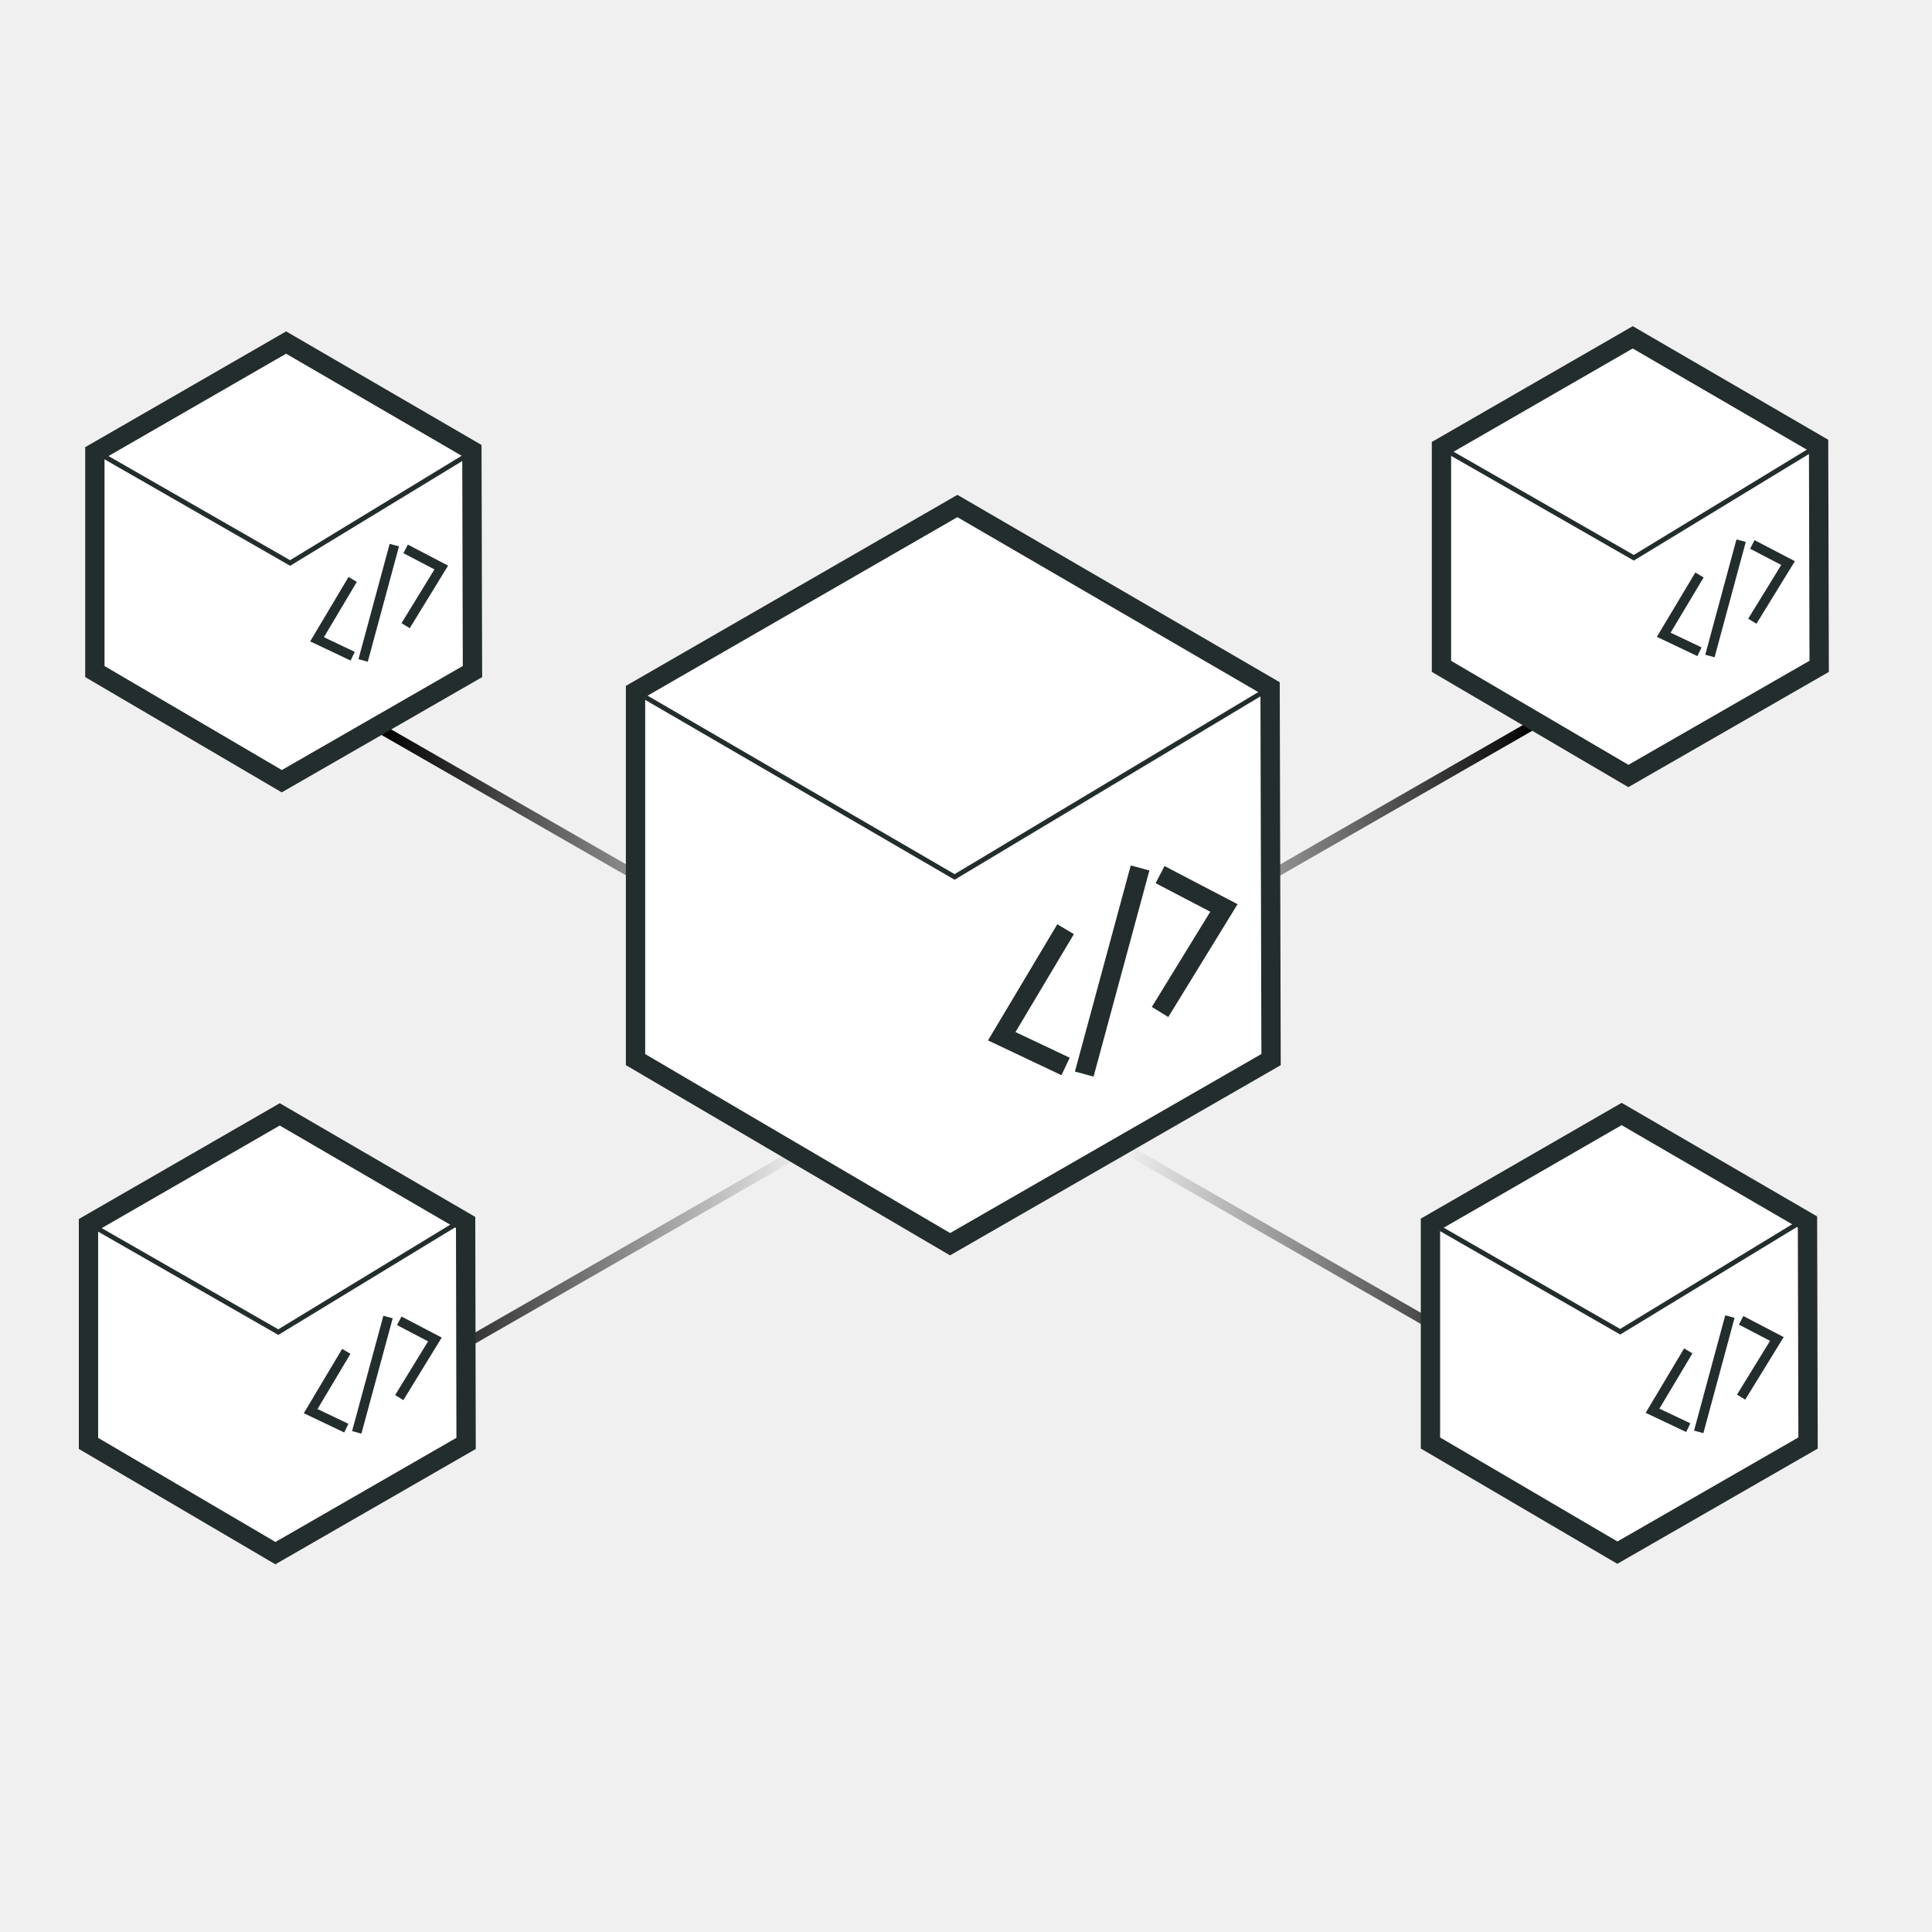
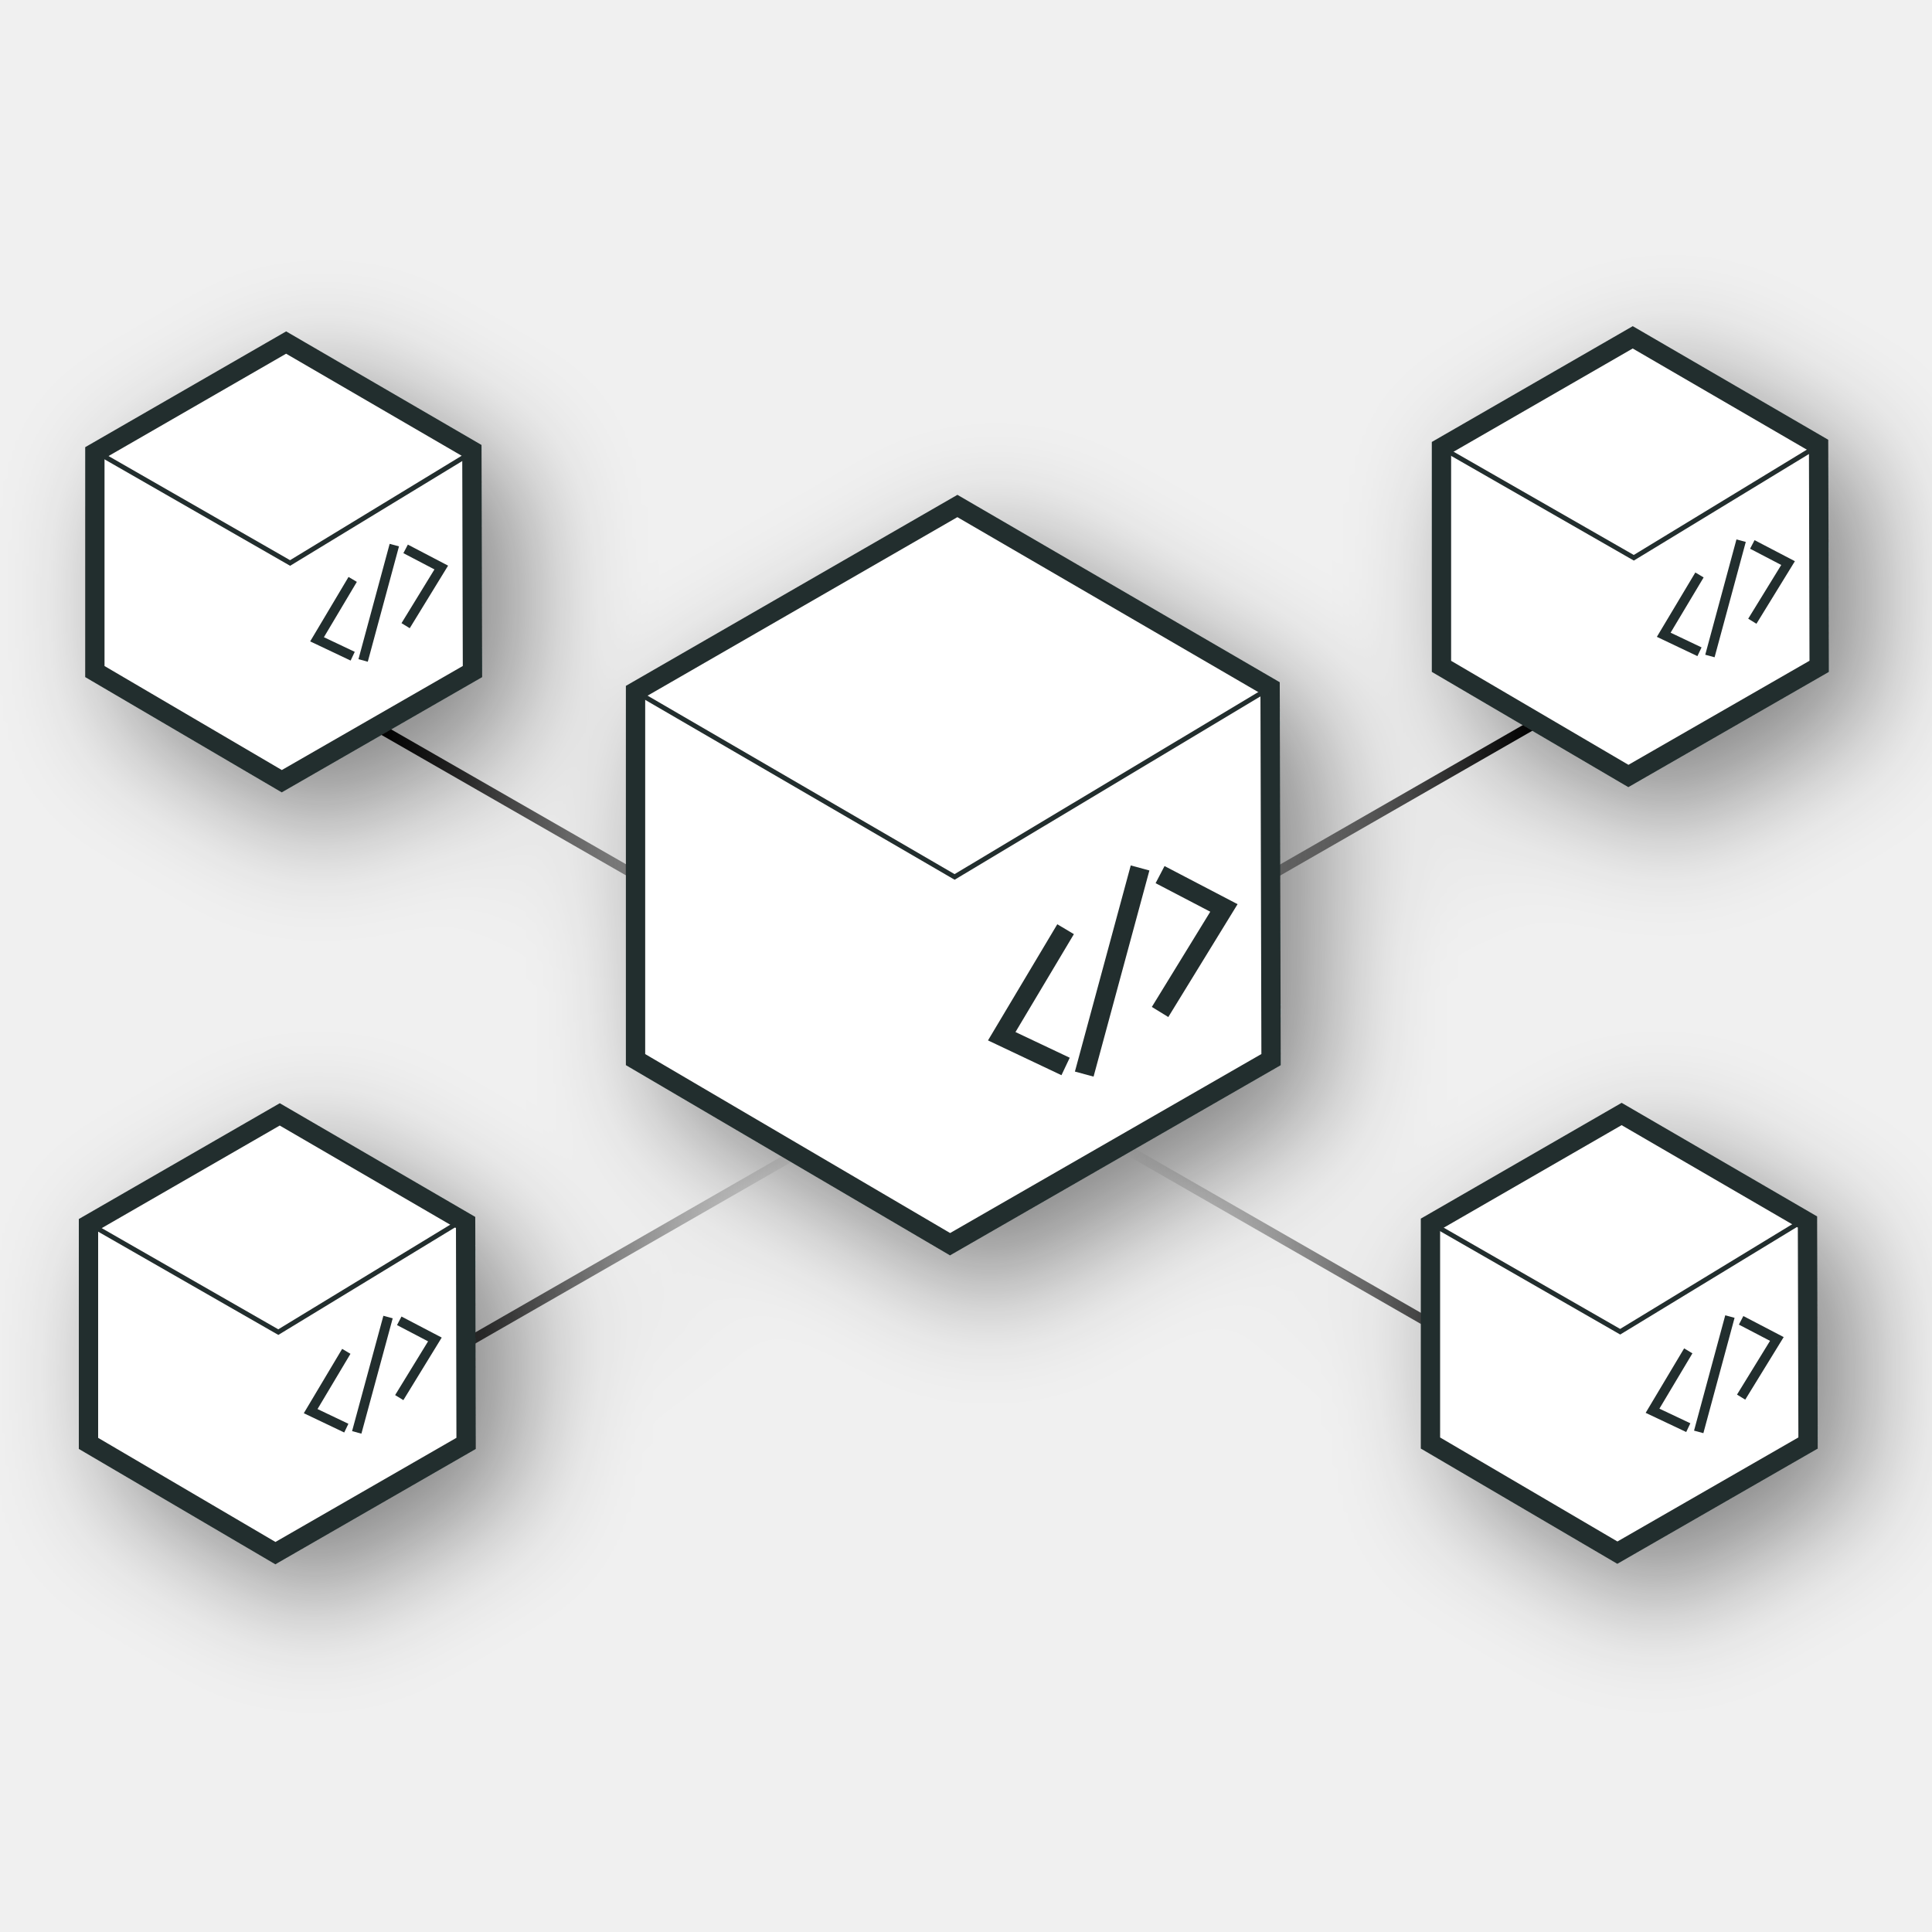
<svg xmlns="http://www.w3.org/2000/svg" xmlns:xlink="http://www.w3.org/1999/xlink" id="problems" viewBox="0 0 200 200">
  <defs>
    <style>
      .cls-1 {
+         filter: url(#drop-shadow-4);
+       }
+ 
+       .cls-2 {
        fill: #fff;
      }

-       .cls-1, .cls-2, .cls-3, .cls-4, .cls-5, .cls-6, .cls-7, .cls-8 {
+       .cls-2, .cls-3, .cls-4, .cls-5, .cls-6, .cls-7, .cls-8, .cls-9 {
        stroke-miterlimit: 10;
      }

-       .cls-1, .cls-5 {
+       .cls-2, .cls-6 {
        stroke-width: 2px;
      }

-       .cls-1, .cls-5, .cls-6, .cls-8 {
+       .cls-2, .cls-6, .cls-7, .cls-9 {
        stroke: #242d2d;
      }

-       .cls-2 {
+       .cls-3 {
        stroke: url(#linear-gradient-4);
      }

-       .cls-2, .cls-3, .cls-4, .cls-5, .cls-6, .cls-7, .cls-8 {
+       .cls-3, .cls-4, .cls-5, .cls-6, .cls-7, .cls-8, .cls-9 {
        fill: none;
      }

-       .cls-3 {
+       .cls-4 {
        stroke: url(#linear-gradient-3);
      }

-       .cls-4 {
+       .cls-5 {
        stroke: url(#linear-gradient-2);
      }

-       .cls-6 {
+       .cls-7 {
        stroke-width: .5px;
      }

-       .cls-7 {
+       .cls-8 {
        stroke: url(#linear-gradient);
      }
    </style>
+     <filter id="drop-shadow-4" x="-6.5" y="19.43" width="218" height="165" filterUnits="userSpaceOnUse">
+       <feOffset dx="4" dy="4" />
+       <feGaussianBlur result="blur" stdDeviation="6" />
+       <feFlood flood-color="#000" flood-opacity=".45" />
+       <feComposite in2="blur" operator="in" />
+       <feComposite in="SourceGraphic" />
+     </filter>
    <linearGradient id="linear-gradient" x1="32.55" y1="43.44" x2="76.81" y2="43.44" gradientTransform="translate(83.95 175.06) scale(1 -1)" gradientUnits="userSpaceOnUse">
      <stop offset="0" stop-color="#000" stop-opacity="0" />
      <stop offset="1" stop-color="#000" />
    </linearGradient>
    <linearGradient id="linear-gradient-2" x1="83.54" y1="88.09" x2="39.28" y2="88.09" gradientTransform="matrix(1,0,0,1,0,0)" xlink:href="#linear-gradient" />
    <linearGradient id="linear-gradient-3" x1="114.81" y1="87.53" x2="159.07" y2="87.53" gradientTransform="matrix(1,0,0,1,0,0)" xlink:href="#linear-gradient" />
    <linearGradient id="linear-gradient-4" x1="34.62" y1="43.48" x2="78.88" y2="43.48" gradientTransform="translate(118.02 175.06) rotate(-180)" xlink:href="#linear-gradient" />
  </defs>
-   <line class="cls-7" x1="116.75" y1="119.06" x2="160.52" y2="144.19" />
-   <line class="cls-4" x1="83.29" y1="100.66" x2="39.53" y2="75.53" />
-   <line class="cls-3" x1="115.06" y1="100.09" x2="158.82" y2="74.96" />
-   <line class="cls-2" x1="83.15" y1="119.01" x2="39.39" y2="144.14" />
-   <polygon class="cls-1" points="65.79 71.58 65.79 109.69 98.35 128.8 131.58 109.69 131.48 71.2 99.11 52.38 65.79 71.58" />
-   <polygon class="cls-1" points="149.22 46.33 149.22 68.98 168.57 80.33 188.32 68.98 188.26 46.1 169.02 34.92 149.22 46.33" />
-   <polygon class="cls-1" points="9.82 46.87 9.82 69.52 29.17 80.87 48.91 69.52 48.85 46.64 29.62 35.46 9.82 46.87" />
-   <polygon class="cls-1" points="9.16 126.77 9.16 149.42 28.51 160.78 48.25 149.42 48.2 126.55 28.96 115.36 9.16 126.77" />
-   <polygon class="cls-6" points="65.79 71.58 98.82 90.78 131.48 71.2 99.11 52.38 65.79 71.58" />
-   <g>
-     <polyline class="cls-5" points="110.31 96.19 103.7 107.27 110.31 110.4" />
-     <polyline class="cls-5" points="120.09 90.54 126.7 93.99 120.09 104.76" />
-     <line class="cls-5" x1="118.02" y1="89.85" x2="112.24" y2="111.19" />
-   </g>
-   <g>
-     <polyline class="cls-8" points="175.93 59.52 172.23 65.71 175.93 67.47" />
-     <polyline class="cls-8" points="181.4 56.36 185.1 58.29 181.4 64.31" />
-     <line class="cls-8" x1="180.24" y1="55.97" x2="177.01" y2="67.91" />
-   </g>
-   <g>
-     <polyline class="cls-8" points="35.85 139.89 32.16 146.08 35.85 147.84" />
-     <polyline class="cls-8" points="41.33 136.73 45.02 138.66 41.33 144.68" />
-     <line class="cls-8" x1="40.17" y1="136.34" x2="36.93" y2="148.28" />
-   </g>
-   <g>
-     <polyline class="cls-8" points="36.51 59.98 32.82 66.18 36.51 67.93" />
-     <polyline class="cls-8" points="41.99 56.82 45.68 58.75 41.99 64.77" />
-     <line class="cls-8" x1="40.82" y1="56.43" x2="37.59" y2="68.37" />
-   </g>
-   <polyline class="cls-6" points="149.22 46.33 169.13 57.74 188.26 46.1" />
-   <polyline class="cls-6" points="8.9 126.49 28.81 137.9 47.94 126.26" />
-   <polyline class="cls-6" points="10.12 46.86 30.03 58.28 49.16 46.64" />
-   <g>
-     <polygon class="cls-1" points="148.08 126.73 148.08 149.38 167.43 160.73 187.17 149.38 187.11 126.5 167.87 115.32 148.08 126.73" />
+   <g class="cls-1">
+     <line class="cls-8" x1="116.75" y1="119.06" x2="160.52" y2="144.19" />
+     <line class="cls-5" x1="83.29" y1="100.66" x2="39.53" y2="75.53" />
+     <line class="cls-4" x1="115.06" y1="100.09" x2="158.82" y2="74.96" />
+     <line class="cls-3" x1="83.15" y1="119.01" x2="39.39" y2="144.14" />
+     <polygon class="cls-2" points="65.79 71.58 65.79 109.69 98.35 128.8 131.58 109.69 131.48 71.2 99.11 52.38 65.79 71.58" />
+     <polygon class="cls-2" points="149.22 46.33 149.22 68.98 168.57 80.33 188.32 68.98 188.26 46.1 169.02 34.92 149.22 46.33" />
+     <polygon class="cls-2" points="9.82 46.87 9.82 69.52 29.17 80.87 48.91 69.52 48.85 46.64 29.62 35.46 9.82 46.87" />
+     <polygon class="cls-2" points="9.16 126.77 9.16 149.42 28.51 160.78 48.25 149.42 48.2 126.55 28.96 115.36 9.16 126.77" />
+     <polygon class="cls-7" points="65.79 71.58 98.82 90.78 131.48 71.2 99.11 52.38 65.79 71.58" />
    <g>
-       <polyline class="cls-8" points="174.77 139.84 171.07 146.04 174.77 147.79" />
-       <polyline class="cls-8" points="180.24 136.68 183.94 138.61 180.24 144.63" />
-       <line class="cls-8" x1="179.08" y1="136.29" x2="175.85" y2="148.23" />
+       <polyline class="cls-6" points="110.31 96.19 103.7 107.27 110.31 110.4" />
+       <polyline class="cls-6" points="120.09 90.54 126.7 93.99 120.09 104.76" />
+       <line class="cls-6" x1="118.02" y1="89.85" x2="112.24" y2="111.19" />
    </g>
-     <polyline class="cls-6" points="147.82 126.44 167.72 137.86 186.85 126.22" />
+     <g>
+       <polyline class="cls-9" points="175.93 59.52 172.23 65.71 175.93 67.47" />
+       <polyline class="cls-9" points="181.4 56.36 185.1 58.29 181.4 64.31" />
+       <line class="cls-9" x1="180.24" y1="55.97" x2="177.01" y2="67.91" />
+     </g>
+     <g>
+       <polyline class="cls-9" points="35.85 139.89 32.16 146.08 35.85 147.84" />
+       <polyline class="cls-9" points="41.33 136.73 45.02 138.66 41.33 144.68" />
+       <line class="cls-9" x1="40.17" y1="136.34" x2="36.93" y2="148.28" />
+     </g>
+     <g>
+       <polyline class="cls-9" points="36.51 59.98 32.82 66.18 36.51 67.93" />
+       <polyline class="cls-9" points="41.99 56.82 45.68 58.75 41.99 64.77" />
+       <line class="cls-9" x1="40.82" y1="56.43" x2="37.59" y2="68.37" />
+     </g>
+     <polyline class="cls-7" points="149.22 46.33 169.13 57.74 188.26 46.1" />
+     <polyline class="cls-7" points="8.9 126.49 28.81 137.9 47.94 126.26" />
+     <polyline class="cls-7" points="10.12 46.86 30.03 58.28 49.16 46.64" />
+     <g>
+       <polygon class="cls-2" points="148.08 126.73 148.08 149.38 167.43 160.73 187.17 149.38 187.11 126.5 167.87 115.32 148.08 126.73" />
+       <g>
+         <polyline class="cls-9" points="174.77 139.84 171.07 146.04 174.77 147.79" />
+         <polyline class="cls-9" points="180.24 136.68 183.94 138.61 180.24 144.63" />
+         <line class="cls-9" x1="179.08" y1="136.29" x2="175.85" y2="148.23" />
+       </g>
+       <polyline class="cls-7" points="147.82 126.44 167.72 137.86 186.85 126.22" />
+     </g>
  </g>
</svg>
